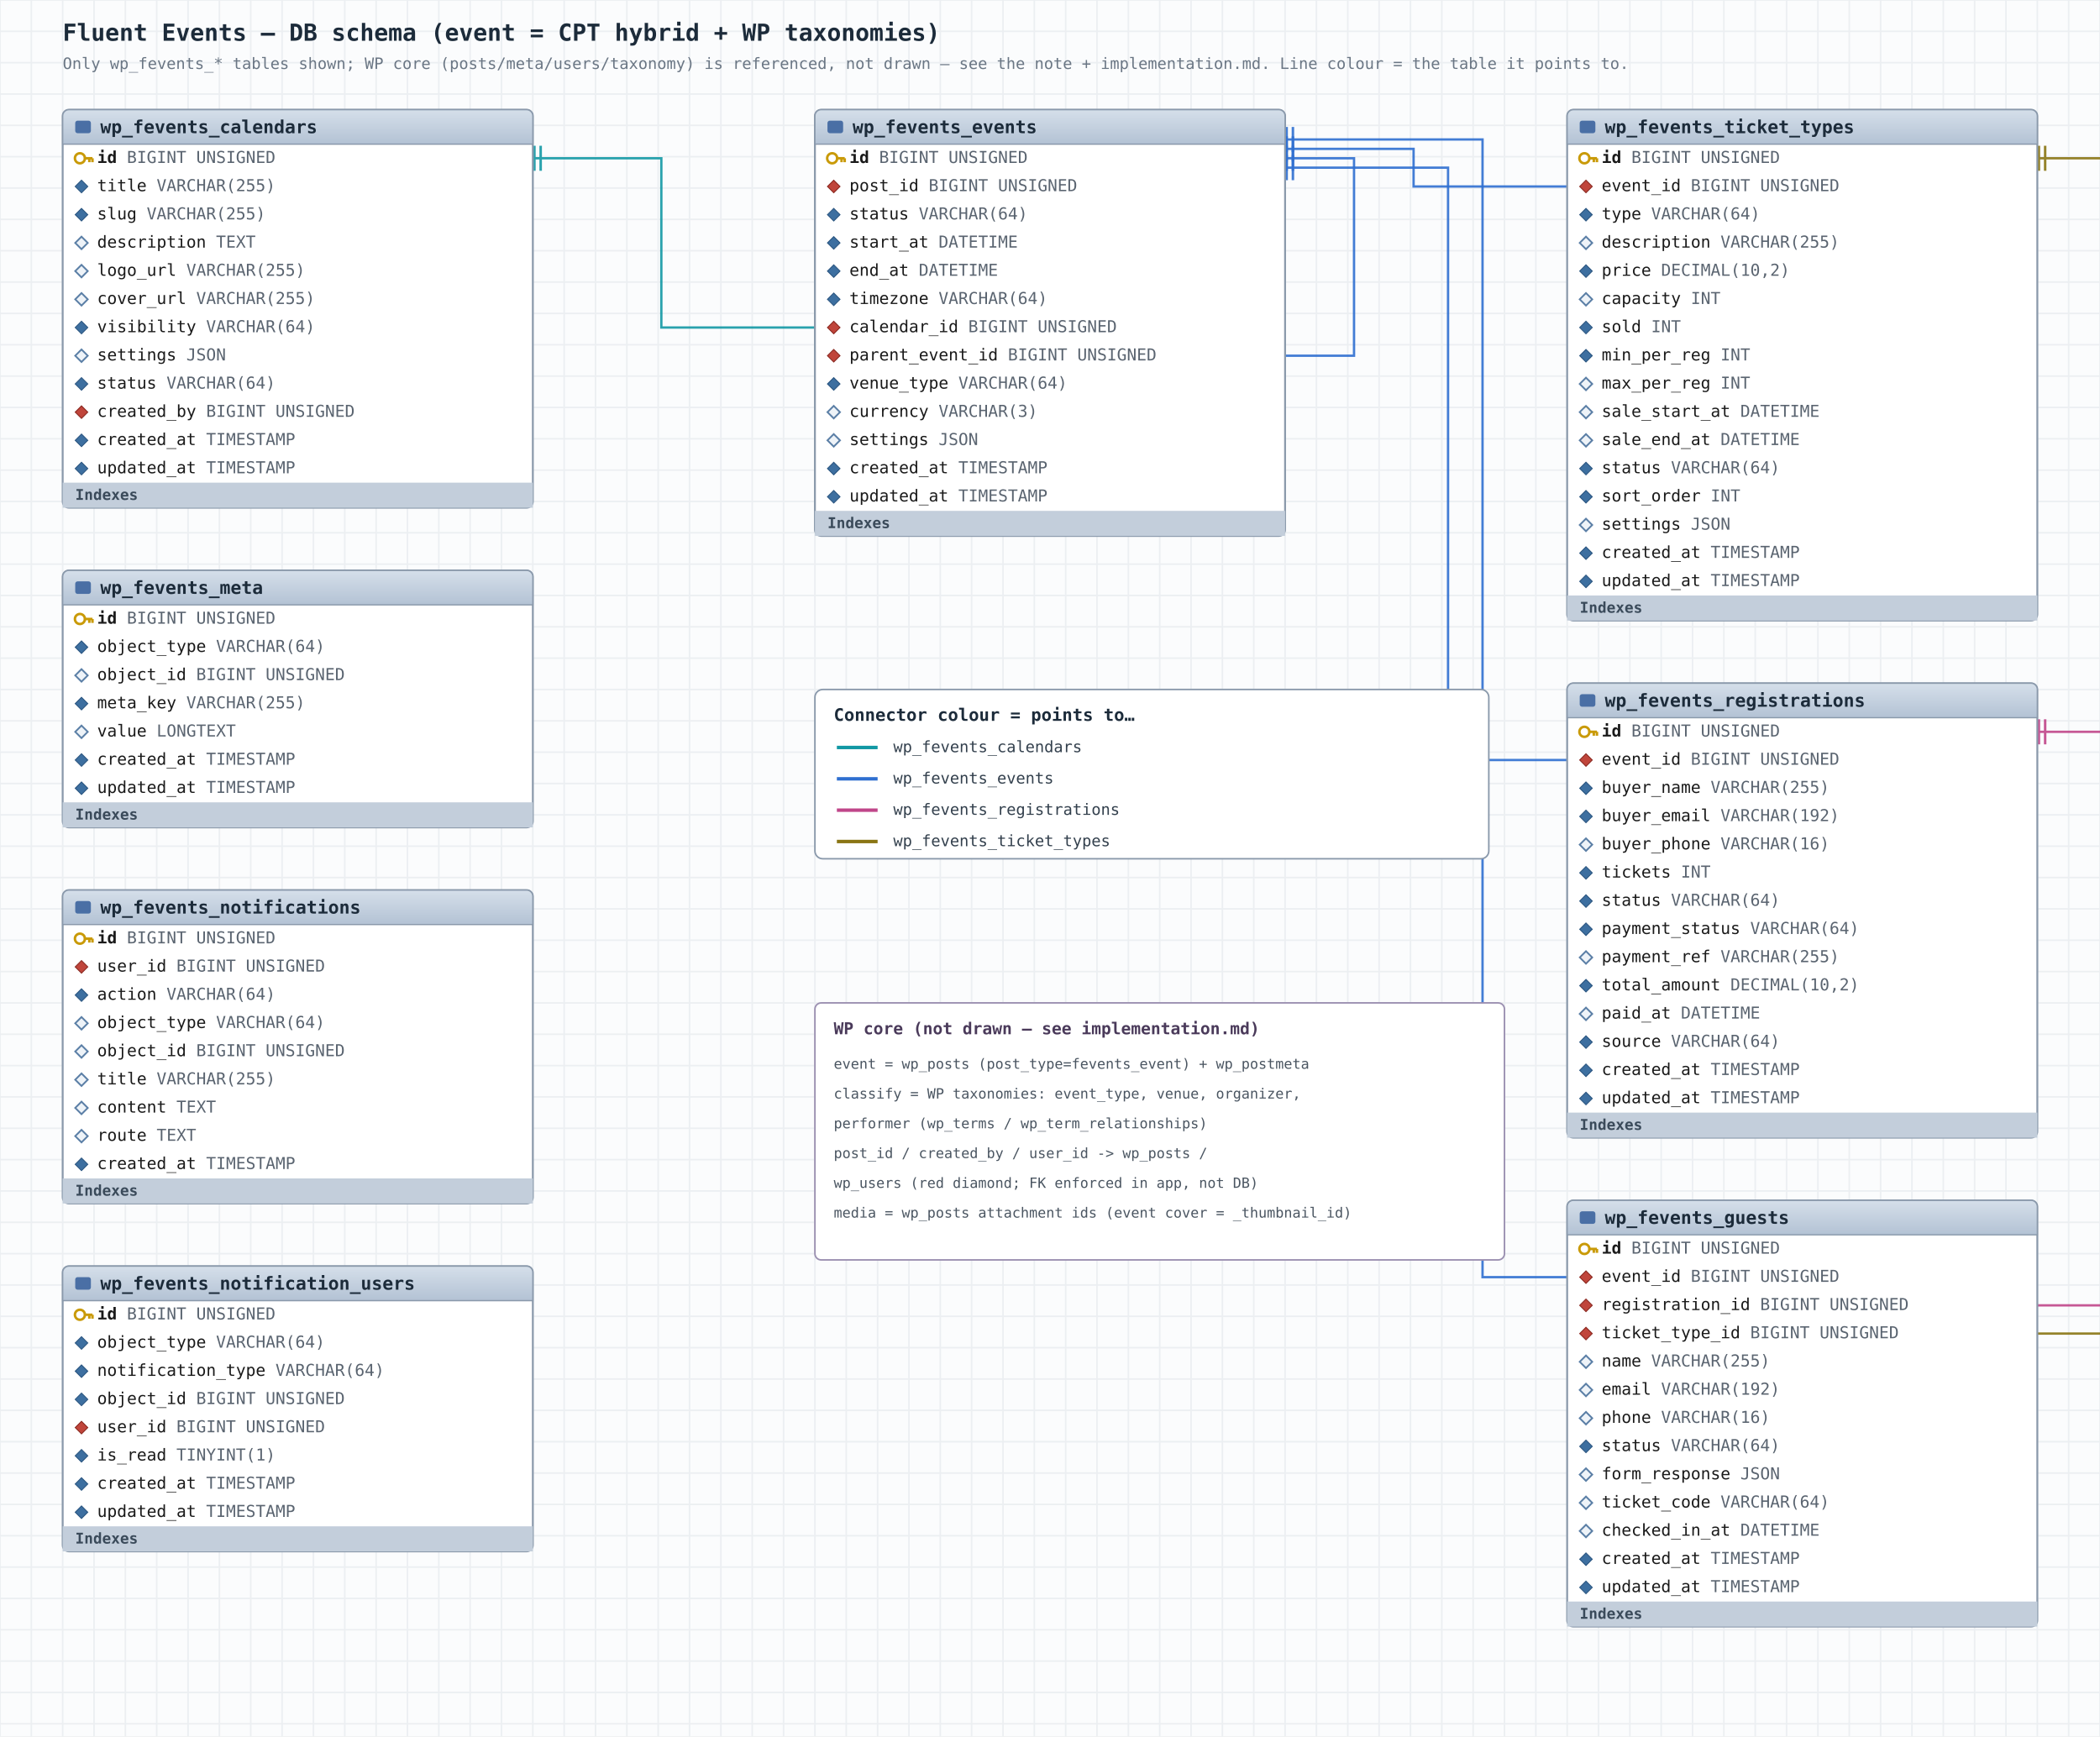
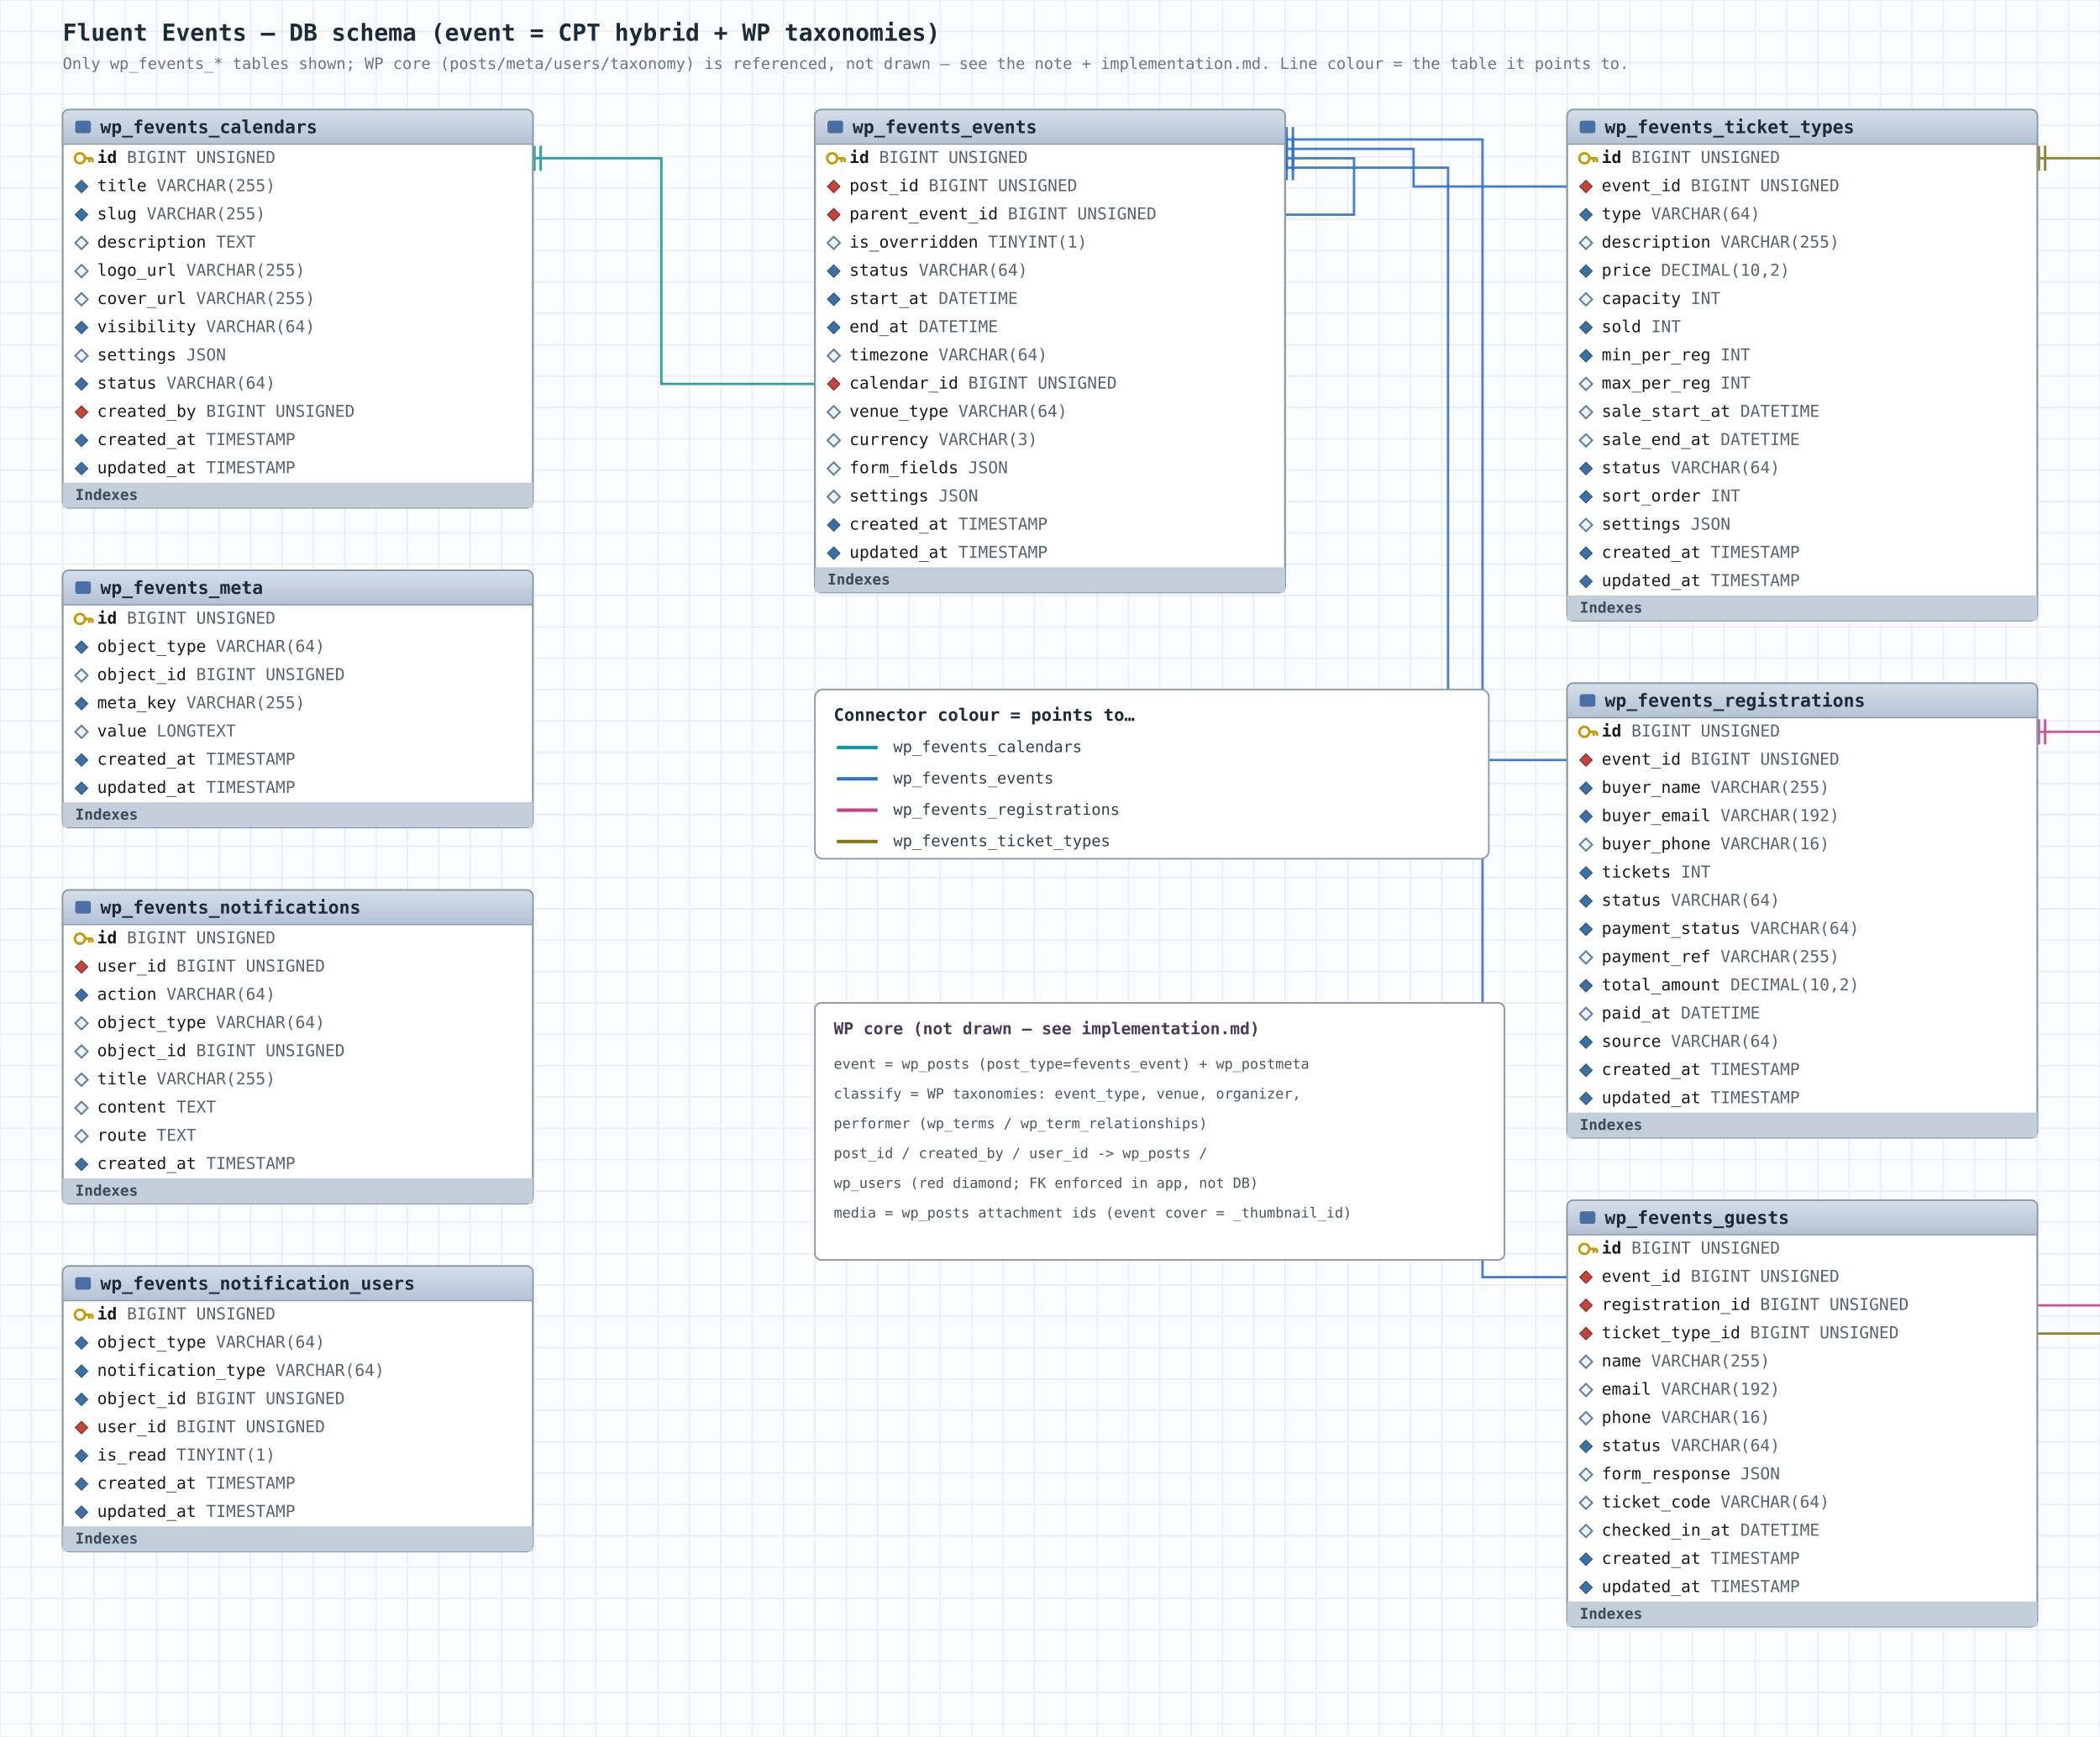
<svg xmlns="http://www.w3.org/2000/svg" width="1340" height="1108" viewBox="0 0 1340 1108" font-family="Menlo,Consolas,monospace">
  <defs>
    <linearGradient id="tb" x1="0" y1="0" x2="0" y2="1">
      <stop offset="0" stop-color="#d5dfea" />
      <stop offset="1" stop-color="#b3c2d4" />
    </linearGradient>
    <linearGradient id="tt" x1="0" y1="0" x2="0" y2="1">
      <stop offset="0" stop-color="#e2daf0" />
      <stop offset="1" stop-color="#cdc0e6" />
    </linearGradient>
    <marker id="cf_c1298a4" markerWidth="22" markerHeight="22" refX="17" refY="11" orient="auto" markerUnits="userSpaceOnUse">
      <path d="M17,11 L3,3 M17,11 L3,11 M17,11 L3,19" fill="none" stroke="#1298a4" stroke-width="1.6" />
    </marker>
    <marker id="one_c1298a4" markerWidth="16" markerHeight="22" refX="12" refY="11" orient="auto" markerUnits="userSpaceOnUse">
      <path d="M7,3 L7,19 M11,3 L11,19" fill="none" stroke="#1298a4" stroke-width="1.6" />
    </marker>
    <marker id="cf_c2f6fd0" markerWidth="22" markerHeight="22" refX="17" refY="11" orient="auto" markerUnits="userSpaceOnUse">
      <path d="M17,11 L3,3 M17,11 L3,11 M17,11 L3,19" fill="none" stroke="#2f6fd0" stroke-width="1.6" />
    </marker>
    <marker id="one_c2f6fd0" markerWidth="16" markerHeight="22" refX="12" refY="11" orient="auto" markerUnits="userSpaceOnUse">
      <path d="M7,3 L7,19 M11,3 L11,19" fill="none" stroke="#2f6fd0" stroke-width="1.6" />
    </marker>
    <marker id="cf_cc0468a" markerWidth="22" markerHeight="22" refX="17" refY="11" orient="auto" markerUnits="userSpaceOnUse">
      <path d="M17,11 L3,3 M17,11 L3,11 M17,11 L3,19" fill="none" stroke="#c0468a" stroke-width="1.6" />
    </marker>
    <marker id="one_cc0468a" markerWidth="16" markerHeight="22" refX="12" refY="11" orient="auto" markerUnits="userSpaceOnUse">
      <path d="M7,3 L7,19 M11,3 L11,19" fill="none" stroke="#c0468a" stroke-width="1.6" />
    </marker>
    <marker id="cf_c8a7514" markerWidth="22" markerHeight="22" refX="17" refY="11" orient="auto" markerUnits="userSpaceOnUse">
      <path d="M17,11 L3,3 M17,11 L3,11 M17,11 L3,19" fill="none" stroke="#8a7514" stroke-width="1.6" />
    </marker>
    <marker id="one_c8a7514" markerWidth="16" markerHeight="22" refX="12" refY="11" orient="auto" markerUnits="userSpaceOnUse">
      <path d="M7,3 L7,19 M11,3 L11,19" fill="none" stroke="#8a7514" stroke-width="1.6" />
    </marker>
  </defs>
  <rect x="0" y="0" width="1340" height="1108" fill="#fbfcfd" />
  <path d="M0,0 V1108 M20,0 V1108 M40,0 V1108 M60,0 V1108 M80,0 V1108 M100,0 V1108 M120,0 V1108 M140,0 V1108 M160,0 V1108 M180,0 V1108 M200,0 V1108 M220,0 V1108 M240,0 V1108 M260,0 V1108 M280,0 V1108 M300,0 V1108 M320,0 V1108 M340,0 V1108 M360,0 V1108 M380,0 V1108 M400,0 V1108 M420,0 V1108 M440,0 V1108 M460,0 V1108 M480,0 V1108 M500,0 V1108 M520,0 V1108 M540,0 V1108 M560,0 V1108 M580,0 V1108 M600,0 V1108 M620,0 V1108 M640,0 V1108 M660,0 V1108 M680,0 V1108 M700,0 V1108 M720,0 V1108 M740,0 V1108 M760,0 V1108 M780,0 V1108 M800,0 V1108 M820,0 V1108 M840,0 V1108 M860,0 V1108 M880,0 V1108 M900,0 V1108 M920,0 V1108 M940,0 V1108 M960,0 V1108 M980,0 V1108 M1000,0 V1108 M1020,0 V1108 M1040,0 V1108 M1060,0 V1108 M1080,0 V1108 M1100,0 V1108 M1120,0 V1108 M1140,0 V1108 M1160,0 V1108 M1180,0 V1108 M1200,0 V1108 M1220,0 V1108 M1240,0 V1108 M1260,0 V1108 M1280,0 V1108 M1300,0 V1108 M1320,0 V1108 M1340,0 V1108 M0,0 H1340 M0,20 H1340 M0,40 H1340 M0,60 H1340 M0,80 H1340 M0,100 H1340 M0,120 H1340 M0,140 H1340 M0,160 H1340 M0,180 H1340 M0,200 H1340 M0,220 H1340 M0,240 H1340 M0,260 H1340 M0,280 H1340 M0,300 H1340 M0,320 H1340 M0,340 H1340 M0,360 H1340 M0,380 H1340 M0,400 H1340 M0,420 H1340 M0,440 H1340 M0,460 H1340 M0,480 H1340 M0,500 H1340 M0,520 H1340 M0,540 H1340 M0,560 H1340 M0,580 H1340 M0,600 H1340 M0,620 H1340 M0,640 H1340 M0,660 H1340 M0,680 H1340 M0,700 H1340 M0,720 H1340 M0,740 H1340 M0,760 H1340 M0,780 H1340 M0,800 H1340 M0,820 H1340 M0,840 H1340 M0,860 H1340 M0,880 H1340 M0,900 H1340 M0,920 H1340 M0,940 H1340 M0,960 H1340 M0,980 H1340 M0,1000 H1340 M0,1020 H1340 M0,1040 H1340 M0,1060 H1340 M0,1080 H1340 M0,1100 H1340" stroke="#eceff2" stroke-width="1" />
  <text x="40" y="26" font-size="15" font-weight="700" fill="#1c2b3a">Fluent Events — DB schema (event = CPT hybrid + WP taxonomies)</text>
  <text x="40" y="44" font-size="10" fill="#6a7684">Only wp_fevents_* tables shown; WP core (posts/meta/users/taxonomy) is referenced, not drawn — see the note + implementation.md. Line colour = the table it points to.</text>
-   <path d="M520,209 H422.0 V101 H340" fill="none" stroke="#1298a4" stroke-width="1.5" opacity="0.9" marker-start="url(#cf_c1298a4)" marker-end="url(#one_c1298a4)" />
-   <path d="M820,227 H864 V101 H820" fill="none" stroke="#2f6fd0" stroke-width="1.5" opacity="0.9" marker-start="url(#cf_c2f6fd0)" marker-end="url(#one_c2f6fd0)" />
+   <path d="M520,245 H422.0 V101 H340" fill="none" stroke="#1298a4" stroke-width="1.5" opacity="0.9" marker-start="url(#cf_c1298a4)" marker-end="url(#one_c1298a4)" />
+   <path d="M820,137 H864 V101 H820" fill="none" stroke="#2f6fd0" stroke-width="1.5" opacity="0.9" marker-start="url(#cf_c2f6fd0)" marker-end="url(#one_c2f6fd0)" />
  <path d="M1000,119 H902.0 V95 H820" fill="none" stroke="#2f6fd0" stroke-width="1.5" opacity="0.9" marker-start="url(#cf_c2f6fd0)" marker-end="url(#one_c2f6fd0)" />
  <path d="M1000,485 H924.0 V107 H820" fill="none" stroke="#2f6fd0" stroke-width="1.5" opacity="0.9" marker-start="url(#cf_c2f6fd0)" marker-end="url(#one_c2f6fd0)" />
  <path d="M1000,815 H946.0 V89 H820" fill="none" stroke="#2f6fd0" stroke-width="1.5" opacity="0.9" marker-start="url(#cf_c2f6fd0)" marker-end="url(#one_c2f6fd0)" />
  <path d="M1300,833 H1344 V467 H1300" fill="none" stroke="#c0468a" stroke-width="1.5" opacity="0.9" marker-start="url(#cf_cc0468a)" marker-end="url(#one_cc0468a)" />
  <path d="M1300,851 H1366 V101 H1300" fill="none" stroke="#8a7514" stroke-width="1.5" opacity="0.9" marker-start="url(#cf_c8a7514)" marker-end="url(#one_c8a7514)" />
  <g>
    <rect x="40" y="70" width="300" height="254" rx="4" fill="#fff" stroke="#8a99ab" stroke-width="1.2" />
    <path d="M40,74 a4,4 0 0 1 4,-4 h292 a4,4 0 0 1 4,4 v18 h-300 z" fill="url(#tb)" stroke="#8a99ab" stroke-width="0.8" />
    <rect x="48" y="77" width="10" height="8" rx="1.5" fill="#4a6fa5" />
    <text x="64" y="85" font-size="11.5" font-weight="700" fill="#1c2b3a">wp_fevents_calendars</text>
    <circle cx="51" cy="101" r="3.2" fill="none" stroke="#c99a08" stroke-width="1.6" />
    <path d="M53.5,101 L59,101 M57,101 L57,103.5 M59,101 L59,103.5" stroke="#c99a08" stroke-width="1.6" fill="none" />
    <text x="62" y="104" font-size="10.5" fill="#1a1a1a">
      <tspan font-weight="700">id</tspan>
      <tspan fill="#5a6470">BIGINT UNSIGNED</tspan>
    </text>
    <path d="M52,115 L56,119 L52,123 L48,119 Z" fill="#3d6fa0" stroke="#2a5580" stroke-width="0.6" />
    <text x="62" y="122" font-size="10.5" fill="#1a1a1a">
      <tspan font-weight="400">title</tspan>
      <tspan fill="#5a6470">VARCHAR(255)</tspan>
    </text>
    <path d="M52,133 L56,137 L52,141 L48,137 Z" fill="#3d6fa0" stroke="#2a5580" stroke-width="0.6" />
    <text x="62" y="140" font-size="10.5" fill="#1a1a1a">
      <tspan font-weight="400">slug</tspan>
      <tspan fill="#5a6470">VARCHAR(255)</tspan>
    </text>
    <path d="M52,151 L56,155 L52,159 L48,155 Z" fill="#eef3f8" stroke="#5b7fa6" stroke-width="1.1" />
    <text x="62" y="158" font-size="10.5" fill="#1a1a1a">
      <tspan font-weight="400">description</tspan>
      <tspan fill="#5a6470">TEXT</tspan>
    </text>
    <path d="M52,169 L56,173 L52,177 L48,173 Z" fill="#eef3f8" stroke="#5b7fa6" stroke-width="1.1" />
    <text x="62" y="176" font-size="10.5" fill="#1a1a1a">
      <tspan font-weight="400">logo_url</tspan>
      <tspan fill="#5a6470">VARCHAR(255)</tspan>
    </text>
    <path d="M52,187 L56,191 L52,195 L48,191 Z" fill="#eef3f8" stroke="#5b7fa6" stroke-width="1.1" />
    <text x="62" y="194" font-size="10.5" fill="#1a1a1a">
      <tspan font-weight="400">cover_url</tspan>
      <tspan fill="#5a6470">VARCHAR(255)</tspan>
    </text>
    <path d="M52,205 L56,209 L52,213 L48,209 Z" fill="#3d6fa0" stroke="#2a5580" stroke-width="0.6" />
    <text x="62" y="212" font-size="10.5" fill="#1a1a1a">
      <tspan font-weight="400">visibility</tspan>
      <tspan fill="#5a6470">VARCHAR(64)</tspan>
    </text>
    <path d="M52,223 L56,227 L52,231 L48,227 Z" fill="#eef3f8" stroke="#5b7fa6" stroke-width="1.1" />
    <text x="62" y="230" font-size="10.5" fill="#1a1a1a">
      <tspan font-weight="400">settings</tspan>
      <tspan fill="#5a6470">JSON</tspan>
    </text>
    <path d="M52,241 L56,245 L52,249 L48,245 Z" fill="#3d6fa0" stroke="#2a5580" stroke-width="0.6" />
    <text x="62" y="248" font-size="10.5" fill="#1a1a1a">
      <tspan font-weight="400">status</tspan>
      <tspan fill="#5a6470">VARCHAR(64)</tspan>
    </text>
    <path d="M52,259 L56,263 L52,267 L48,263 Z" fill="#c0453b" stroke="#8a2820" stroke-width="0.6" />
    <text x="62" y="266" font-size="10.5" fill="#1a1a1a">
      <tspan font-weight="400">created_by</tspan>
      <tspan fill="#5a6470">BIGINT UNSIGNED</tspan>
    </text>
    <path d="M52,277 L56,281 L52,285 L48,281 Z" fill="#3d6fa0" stroke="#2a5580" stroke-width="0.6" />
    <text x="62" y="284" font-size="10.5" fill="#1a1a1a">
      <tspan font-weight="400">created_at</tspan>
      <tspan fill="#5a6470">TIMESTAMP</tspan>
    </text>
    <path d="M52,295 L56,299 L52,303 L48,299 Z" fill="#3d6fa0" stroke="#2a5580" stroke-width="0.6" />
    <text x="62" y="302" font-size="10.5" fill="#1a1a1a">
      <tspan font-weight="400">updated_at</tspan>
      <tspan fill="#5a6470">TIMESTAMP</tspan>
    </text>
    <rect x="40" y="308" width="300" height="16" fill="#c3cedb" />
    <text x="48" y="319" font-size="9.5" font-weight="700" fill="#3a4a5a">Indexes</text>
  </g>
  <g>
    <rect x="40" y="364" width="300" height="164" rx="4" fill="#fff" stroke="#8a99ab" stroke-width="1.2" />
    <path d="M40,368 a4,4 0 0 1 4,-4 h292 a4,4 0 0 1 4,4 v18 h-300 z" fill="url(#tb)" stroke="#8a99ab" stroke-width="0.8" />
    <rect x="48" y="371" width="10" height="8" rx="1.5" fill="#4a6fa5" />
    <text x="64" y="379" font-size="11.5" font-weight="700" fill="#1c2b3a">wp_fevents_meta</text>
    <circle cx="51" cy="395" r="3.2" fill="none" stroke="#c99a08" stroke-width="1.6" />
    <path d="M53.5,395 L59,395 M57,395 L57,397.5 M59,395 L59,397.5" stroke="#c99a08" stroke-width="1.6" fill="none" />
    <text x="62" y="398" font-size="10.5" fill="#1a1a1a">
      <tspan font-weight="700">id</tspan>
      <tspan fill="#5a6470">BIGINT UNSIGNED</tspan>
    </text>
    <path d="M52,409 L56,413 L52,417 L48,413 Z" fill="#3d6fa0" stroke="#2a5580" stroke-width="0.6" />
    <text x="62" y="416" font-size="10.5" fill="#1a1a1a">
      <tspan font-weight="400">object_type</tspan>
      <tspan fill="#5a6470">VARCHAR(64)</tspan>
    </text>
    <path d="M52,427 L56,431 L52,435 L48,431 Z" fill="#eef3f8" stroke="#5b7fa6" stroke-width="1.1" />
    <text x="62" y="434" font-size="10.5" fill="#1a1a1a">
      <tspan font-weight="400">object_id</tspan>
      <tspan fill="#5a6470">BIGINT UNSIGNED</tspan>
    </text>
    <path d="M52,445 L56,449 L52,453 L48,449 Z" fill="#3d6fa0" stroke="#2a5580" stroke-width="0.6" />
    <text x="62" y="452" font-size="10.5" fill="#1a1a1a">
      <tspan font-weight="400">meta_key</tspan>
      <tspan fill="#5a6470">VARCHAR(255)</tspan>
    </text>
    <path d="M52,463 L56,467 L52,471 L48,467 Z" fill="#eef3f8" stroke="#5b7fa6" stroke-width="1.1" />
    <text x="62" y="470" font-size="10.5" fill="#1a1a1a">
      <tspan font-weight="400">value</tspan>
      <tspan fill="#5a6470">LONGTEXT</tspan>
    </text>
    <path d="M52,481 L56,485 L52,489 L48,485 Z" fill="#3d6fa0" stroke="#2a5580" stroke-width="0.6" />
    <text x="62" y="488" font-size="10.5" fill="#1a1a1a">
      <tspan font-weight="400">created_at</tspan>
      <tspan fill="#5a6470">TIMESTAMP</tspan>
    </text>
    <path d="M52,499 L56,503 L52,507 L48,503 Z" fill="#3d6fa0" stroke="#2a5580" stroke-width="0.6" />
    <text x="62" y="506" font-size="10.5" fill="#1a1a1a">
      <tspan font-weight="400">updated_at</tspan>
      <tspan fill="#5a6470">TIMESTAMP</tspan>
    </text>
    <rect x="40" y="512" width="300" height="16" fill="#c3cedb" />
    <text x="48" y="523" font-size="9.5" font-weight="700" fill="#3a4a5a">Indexes</text>
  </g>
  <g>
    <rect x="40" y="568" width="300" height="200" rx="4" fill="#fff" stroke="#8a99ab" stroke-width="1.2" />
    <path d="M40,572 a4,4 0 0 1 4,-4 h292 a4,4 0 0 1 4,4 v18 h-300 z" fill="url(#tb)" stroke="#8a99ab" stroke-width="0.8" />
    <rect x="48" y="575" width="10" height="8" rx="1.5" fill="#4a6fa5" />
    <text x="64" y="583" font-size="11.5" font-weight="700" fill="#1c2b3a">wp_fevents_notifications</text>
    <circle cx="51" cy="599" r="3.2" fill="none" stroke="#c99a08" stroke-width="1.6" />
    <path d="M53.5,599 L59,599 M57,599 L57,601.5 M59,599 L59,601.5" stroke="#c99a08" stroke-width="1.6" fill="none" />
    <text x="62" y="602" font-size="10.5" fill="#1a1a1a">
      <tspan font-weight="700">id</tspan>
      <tspan fill="#5a6470">BIGINT UNSIGNED</tspan>
    </text>
    <path d="M52,613 L56,617 L52,621 L48,617 Z" fill="#c0453b" stroke="#8a2820" stroke-width="0.6" />
    <text x="62" y="620" font-size="10.5" fill="#1a1a1a">
      <tspan font-weight="400">user_id</tspan>
      <tspan fill="#5a6470">BIGINT UNSIGNED</tspan>
    </text>
    <path d="M52,631 L56,635 L52,639 L48,635 Z" fill="#3d6fa0" stroke="#2a5580" stroke-width="0.6" />
    <text x="62" y="638" font-size="10.5" fill="#1a1a1a">
      <tspan font-weight="400">action</tspan>
      <tspan fill="#5a6470">VARCHAR(64)</tspan>
    </text>
    <path d="M52,649 L56,653 L52,657 L48,653 Z" fill="#eef3f8" stroke="#5b7fa6" stroke-width="1.1" />
    <text x="62" y="656" font-size="10.5" fill="#1a1a1a">
      <tspan font-weight="400">object_type</tspan>
      <tspan fill="#5a6470">VARCHAR(64)</tspan>
    </text>
    <path d="M52,667 L56,671 L52,675 L48,671 Z" fill="#eef3f8" stroke="#5b7fa6" stroke-width="1.1" />
    <text x="62" y="674" font-size="10.5" fill="#1a1a1a">
      <tspan font-weight="400">object_id</tspan>
      <tspan fill="#5a6470">BIGINT UNSIGNED</tspan>
    </text>
    <path d="M52,685 L56,689 L52,693 L48,689 Z" fill="#eef3f8" stroke="#5b7fa6" stroke-width="1.1" />
    <text x="62" y="692" font-size="10.5" fill="#1a1a1a">
      <tspan font-weight="400">title</tspan>
      <tspan fill="#5a6470">VARCHAR(255)</tspan>
    </text>
    <path d="M52,703 L56,707 L52,711 L48,707 Z" fill="#eef3f8" stroke="#5b7fa6" stroke-width="1.1" />
    <text x="62" y="710" font-size="10.5" fill="#1a1a1a">
      <tspan font-weight="400">content</tspan>
      <tspan fill="#5a6470">TEXT</tspan>
    </text>
    <path d="M52,721 L56,725 L52,729 L48,725 Z" fill="#eef3f8" stroke="#5b7fa6" stroke-width="1.1" />
    <text x="62" y="728" font-size="10.5" fill="#1a1a1a">
      <tspan font-weight="400">route</tspan>
      <tspan fill="#5a6470">TEXT</tspan>
    </text>
    <path d="M52,739 L56,743 L52,747 L48,743 Z" fill="#3d6fa0" stroke="#2a5580" stroke-width="0.6" />
    <text x="62" y="746" font-size="10.5" fill="#1a1a1a">
      <tspan font-weight="400">created_at</tspan>
      <tspan fill="#5a6470">TIMESTAMP</tspan>
    </text>
    <rect x="40" y="752" width="300" height="16" fill="#c3cedb" />
    <text x="48" y="763" font-size="9.5" font-weight="700" fill="#3a4a5a">Indexes</text>
  </g>
  <g>
    <rect x="40" y="808" width="300" height="182" rx="4" fill="#fff" stroke="#8a99ab" stroke-width="1.2" />
    <path d="M40,812 a4,4 0 0 1 4,-4 h292 a4,4 0 0 1 4,4 v18 h-300 z" fill="url(#tb)" stroke="#8a99ab" stroke-width="0.8" />
    <rect x="48" y="815" width="10" height="8" rx="1.5" fill="#4a6fa5" />
    <text x="64" y="823" font-size="11.5" font-weight="700" fill="#1c2b3a">wp_fevents_notification_users</text>
    <circle cx="51" cy="839" r="3.2" fill="none" stroke="#c99a08" stroke-width="1.6" />
    <path d="M53.5,839 L59,839 M57,839 L57,841.5 M59,839 L59,841.5" stroke="#c99a08" stroke-width="1.6" fill="none" />
    <text x="62" y="842" font-size="10.5" fill="#1a1a1a">
      <tspan font-weight="700">id</tspan>
      <tspan fill="#5a6470">BIGINT UNSIGNED</tspan>
    </text>
    <path d="M52,853 L56,857 L52,861 L48,857 Z" fill="#3d6fa0" stroke="#2a5580" stroke-width="0.6" />
    <text x="62" y="860" font-size="10.5" fill="#1a1a1a">
      <tspan font-weight="400">object_type</tspan>
      <tspan fill="#5a6470">VARCHAR(64)</tspan>
    </text>
    <path d="M52,871 L56,875 L52,879 L48,875 Z" fill="#3d6fa0" stroke="#2a5580" stroke-width="0.6" />
    <text x="62" y="878" font-size="10.5" fill="#1a1a1a">
      <tspan font-weight="400">notification_type</tspan>
      <tspan fill="#5a6470">VARCHAR(64)</tspan>
    </text>
    <path d="M52,889 L56,893 L52,897 L48,893 Z" fill="#3d6fa0" stroke="#2a5580" stroke-width="0.6" />
    <text x="62" y="896" font-size="10.5" fill="#1a1a1a">
      <tspan font-weight="400">object_id</tspan>
      <tspan fill="#5a6470">BIGINT UNSIGNED</tspan>
    </text>
    <path d="M52,907 L56,911 L52,915 L48,911 Z" fill="#c0453b" stroke="#8a2820" stroke-width="0.6" />
    <text x="62" y="914" font-size="10.5" fill="#1a1a1a">
      <tspan font-weight="400">user_id</tspan>
      <tspan fill="#5a6470">BIGINT UNSIGNED</tspan>
    </text>
    <path d="M52,925 L56,929 L52,933 L48,929 Z" fill="#3d6fa0" stroke="#2a5580" stroke-width="0.6" />
    <text x="62" y="932" font-size="10.5" fill="#1a1a1a">
      <tspan font-weight="400">is_read</tspan>
      <tspan fill="#5a6470">TINYINT(1)</tspan>
    </text>
    <path d="M52,943 L56,947 L52,951 L48,947 Z" fill="#3d6fa0" stroke="#2a5580" stroke-width="0.6" />
    <text x="62" y="950" font-size="10.5" fill="#1a1a1a">
      <tspan font-weight="400">created_at</tspan>
      <tspan fill="#5a6470">TIMESTAMP</tspan>
    </text>
    <path d="M52,961 L56,965 L52,969 L48,965 Z" fill="#3d6fa0" stroke="#2a5580" stroke-width="0.6" />
    <text x="62" y="968" font-size="10.5" fill="#1a1a1a">
      <tspan font-weight="400">updated_at</tspan>
      <tspan fill="#5a6470">TIMESTAMP</tspan>
    </text>
    <rect x="40" y="974" width="300" height="16" fill="#c3cedb" />
    <text x="48" y="985" font-size="9.5" font-weight="700" fill="#3a4a5a">Indexes</text>
  </g>
  <g>
-     <rect x="520" y="70" width="300" height="272" rx="4" fill="#fff" stroke="#8a99ab" stroke-width="1.2" />
+     <rect x="520" y="70" width="300" height="308" rx="4" fill="#fff" stroke="#8a99ab" stroke-width="1.2" />
    <path d="M520,74 a4,4 0 0 1 4,-4 h292 a4,4 0 0 1 4,4 v18 h-300 z" fill="url(#tb)" stroke="#8a99ab" stroke-width="0.8" />
    <rect x="528" y="77" width="10" height="8" rx="1.5" fill="#4a6fa5" />
    <text x="544" y="85" font-size="11.5" font-weight="700" fill="#1c2b3a">wp_fevents_events</text>
    <circle cx="531" cy="101" r="3.2" fill="none" stroke="#c99a08" stroke-width="1.6" />
    <path d="M533.5,101 L539,101 M537,101 L537,103.5 M539,101 L539,103.5" stroke="#c99a08" stroke-width="1.6" fill="none" />
    <text x="542" y="104" font-size="10.5" fill="#1a1a1a">
      <tspan font-weight="700">id</tspan>
      <tspan fill="#5a6470">BIGINT UNSIGNED</tspan>
    </text>
    <path d="M532,115 L536,119 L532,123 L528,119 Z" fill="#c0453b" stroke="#8a2820" stroke-width="0.6" />
    <text x="542" y="122" font-size="10.5" fill="#1a1a1a">
      <tspan font-weight="400">post_id</tspan>
      <tspan fill="#5a6470">BIGINT UNSIGNED</tspan>
    </text>
-     <path d="M532,133 L536,137 L532,141 L528,137 Z" fill="#3d6fa0" stroke="#2a5580" stroke-width="0.6" />
+     <path d="M532,133 L536,137 L532,141 L528,137 Z" fill="#c0453b" stroke="#8a2820" stroke-width="0.6" />
    <text x="542" y="140" font-size="10.5" fill="#1a1a1a">
+       <tspan font-weight="400">parent_event_id</tspan>
+       <tspan fill="#5a6470">BIGINT UNSIGNED</tspan>
+     </text>
+     <path d="M532,151 L536,155 L532,159 L528,155 Z" fill="#eef3f8" stroke="#5b7fa6" stroke-width="1.1" />
+     <text x="542" y="158" font-size="10.5" fill="#1a1a1a">
+       <tspan font-weight="400">is_overridden</tspan>
+       <tspan fill="#5a6470">TINYINT(1)</tspan>
+     </text>
+     <path d="M532,169 L536,173 L532,177 L528,173 Z" fill="#3d6fa0" stroke="#2a5580" stroke-width="0.6" />
+     <text x="542" y="176" font-size="10.5" fill="#1a1a1a">
      <tspan font-weight="400">status</tspan>
      <tspan fill="#5a6470">VARCHAR(64)</tspan>
    </text>
-     <path d="M532,151 L536,155 L532,159 L528,155 Z" fill="#3d6fa0" stroke="#2a5580" stroke-width="0.6" />
-     <text x="542" y="158" font-size="10.5" fill="#1a1a1a">
+     <path d="M532,187 L536,191 L532,195 L528,191 Z" fill="#3d6fa0" stroke="#2a5580" stroke-width="0.6" />
+     <text x="542" y="194" font-size="10.5" fill="#1a1a1a">
      <tspan font-weight="400">start_at</tspan>
      <tspan fill="#5a6470">DATETIME</tspan>
    </text>
-     <path d="M532,169 L536,173 L532,177 L528,173 Z" fill="#3d6fa0" stroke="#2a5580" stroke-width="0.6" />
-     <text x="542" y="176" font-size="10.5" fill="#1a1a1a">
+     <path d="M532,205 L536,209 L532,213 L528,209 Z" fill="#3d6fa0" stroke="#2a5580" stroke-width="0.6" />
+     <text x="542" y="212" font-size="10.5" fill="#1a1a1a">
      <tspan font-weight="400">end_at</tspan>
      <tspan fill="#5a6470">DATETIME</tspan>
    </text>
-     <path d="M532,187 L536,191 L532,195 L528,191 Z" fill="#3d6fa0" stroke="#2a5580" stroke-width="0.6" />
-     <text x="542" y="194" font-size="10.5" fill="#1a1a1a">
+     <path d="M532,223 L536,227 L532,231 L528,227 Z" fill="#eef3f8" stroke="#5b7fa6" stroke-width="1.1" />
+     <text x="542" y="230" font-size="10.5" fill="#1a1a1a">
      <tspan font-weight="400">timezone</tspan>
      <tspan fill="#5a6470">VARCHAR(64)</tspan>
    </text>
-     <path d="M532,205 L536,209 L532,213 L528,209 Z" fill="#c0453b" stroke="#8a2820" stroke-width="0.6" />
-     <text x="542" y="212" font-size="10.5" fill="#1a1a1a">
+     <path d="M532,241 L536,245 L532,249 L528,245 Z" fill="#c0453b" stroke="#8a2820" stroke-width="0.6" />
+     <text x="542" y="248" font-size="10.5" fill="#1a1a1a">
      <tspan font-weight="400">calendar_id</tspan>
      <tspan fill="#5a6470">BIGINT UNSIGNED</tspan>
-     </text>
-     <path d="M532,223 L536,227 L532,231 L528,227 Z" fill="#c0453b" stroke="#8a2820" stroke-width="0.6" />
-     <text x="542" y="230" font-size="10.5" fill="#1a1a1a">
-       <tspan font-weight="400">parent_event_id</tspan>
-       <tspan fill="#5a6470">BIGINT UNSIGNED</tspan>
-     </text>
-     <path d="M532,241 L536,245 L532,249 L528,245 Z" fill="#3d6fa0" stroke="#2a5580" stroke-width="0.6" />
-     <text x="542" y="248" font-size="10.5" fill="#1a1a1a">
-       <tspan font-weight="400">venue_type</tspan>
-       <tspan fill="#5a6470">VARCHAR(64)</tspan>
    </text>
    <path d="M532,259 L536,263 L532,267 L528,263 Z" fill="#eef3f8" stroke="#5b7fa6" stroke-width="1.1" />
    <text x="542" y="266" font-size="10.5" fill="#1a1a1a">
+       <tspan font-weight="400">venue_type</tspan>
+       <tspan fill="#5a6470">VARCHAR(64)</tspan>
+     </text>
+     <path d="M532,277 L536,281 L532,285 L528,281 Z" fill="#eef3f8" stroke="#5b7fa6" stroke-width="1.1" />
+     <text x="542" y="284" font-size="10.5" fill="#1a1a1a">
      <tspan font-weight="400">currency</tspan>
      <tspan fill="#5a6470">VARCHAR(3)</tspan>
    </text>
-     <path d="M532,277 L536,281 L532,285 L528,281 Z" fill="#eef3f8" stroke="#5b7fa6" stroke-width="1.1" />
-     <text x="542" y="284" font-size="10.5" fill="#1a1a1a">
+     <path d="M532,295 L536,299 L532,303 L528,299 Z" fill="#eef3f8" stroke="#5b7fa6" stroke-width="1.1" />
+     <text x="542" y="302" font-size="10.5" fill="#1a1a1a">
+       <tspan font-weight="400">form_fields</tspan>
+       <tspan fill="#5a6470">JSON</tspan>
+     </text>
+     <path d="M532,313 L536,317 L532,321 L528,317 Z" fill="#eef3f8" stroke="#5b7fa6" stroke-width="1.1" />
+     <text x="542" y="320" font-size="10.5" fill="#1a1a1a">
      <tspan font-weight="400">settings</tspan>
      <tspan fill="#5a6470">JSON</tspan>
    </text>
-     <path d="M532,295 L536,299 L532,303 L528,299 Z" fill="#3d6fa0" stroke="#2a5580" stroke-width="0.6" />
-     <text x="542" y="302" font-size="10.5" fill="#1a1a1a">
-       <tspan font-weight="400">created_at</tspan>
-       <tspan fill="#5a6470">TIMESTAMP</tspan>
-     </text>
-     <path d="M532,313 L536,317 L532,321 L528,317 Z" fill="#3d6fa0" stroke="#2a5580" stroke-width="0.6" />
-     <text x="542" y="320" font-size="10.5" fill="#1a1a1a">
+     <path d="M532,331 L536,335 L532,339 L528,335 Z" fill="#3d6fa0" stroke="#2a5580" stroke-width="0.6" />
+     <text x="542" y="338" font-size="10.5" fill="#1a1a1a">
+       <tspan font-weight="400">created_at</tspan>
+       <tspan fill="#5a6470">TIMESTAMP</tspan>
+     </text>
+     <path d="M532,349 L536,353 L532,357 L528,353 Z" fill="#3d6fa0" stroke="#2a5580" stroke-width="0.6" />
+     <text x="542" y="356" font-size="10.5" fill="#1a1a1a">
      <tspan font-weight="400">updated_at</tspan>
      <tspan fill="#5a6470">TIMESTAMP</tspan>
    </text>
-     <rect x="520" y="326" width="300" height="16" fill="#c3cedb" />
-     <text x="528" y="337" font-size="9.5" font-weight="700" fill="#3a4a5a">Indexes</text>
+     <rect x="520" y="362" width="300" height="16" fill="#c3cedb" />
+     <text x="528" y="373" font-size="9.5" font-weight="700" fill="#3a4a5a">Indexes</text>
  </g>
  <g>
    <rect x="1000" y="70" width="300" height="326" rx="4" fill="#fff" stroke="#8a99ab" stroke-width="1.2" />
    <path d="M1000,74 a4,4 0 0 1 4,-4 h292 a4,4 0 0 1 4,4 v18 h-300 z" fill="url(#tb)" stroke="#8a99ab" stroke-width="0.8" />
    <rect x="1008" y="77" width="10" height="8" rx="1.5" fill="#4a6fa5" />
    <text x="1024" y="85" font-size="11.5" font-weight="700" fill="#1c2b3a">wp_fevents_ticket_types</text>
    <circle cx="1011" cy="101" r="3.2" fill="none" stroke="#c99a08" stroke-width="1.6" />
    <path d="M1013.5,101 L1019,101 M1017,101 L1017,103.5 M1019,101 L1019,103.5" stroke="#c99a08" stroke-width="1.6" fill="none" />
    <text x="1022" y="104" font-size="10.5" fill="#1a1a1a">
      <tspan font-weight="700">id</tspan>
      <tspan fill="#5a6470">BIGINT UNSIGNED</tspan>
    </text>
    <path d="M1012,115 L1016,119 L1012,123 L1008,119 Z" fill="#c0453b" stroke="#8a2820" stroke-width="0.6" />
    <text x="1022" y="122" font-size="10.5" fill="#1a1a1a">
      <tspan font-weight="400">event_id</tspan>
      <tspan fill="#5a6470">BIGINT UNSIGNED</tspan>
    </text>
    <path d="M1012,133 L1016,137 L1012,141 L1008,137 Z" fill="#3d6fa0" stroke="#2a5580" stroke-width="0.6" />
    <text x="1022" y="140" font-size="10.5" fill="#1a1a1a">
      <tspan font-weight="400">type</tspan>
      <tspan fill="#5a6470">VARCHAR(64)</tspan>
    </text>
    <path d="M1012,151 L1016,155 L1012,159 L1008,155 Z" fill="#eef3f8" stroke="#5b7fa6" stroke-width="1.1" />
    <text x="1022" y="158" font-size="10.5" fill="#1a1a1a">
      <tspan font-weight="400">description</tspan>
      <tspan fill="#5a6470">VARCHAR(255)</tspan>
    </text>
    <path d="M1012,169 L1016,173 L1012,177 L1008,173 Z" fill="#3d6fa0" stroke="#2a5580" stroke-width="0.6" />
    <text x="1022" y="176" font-size="10.5" fill="#1a1a1a">
      <tspan font-weight="400">price</tspan>
      <tspan fill="#5a6470">DECIMAL(10,2)</tspan>
    </text>
    <path d="M1012,187 L1016,191 L1012,195 L1008,191 Z" fill="#eef3f8" stroke="#5b7fa6" stroke-width="1.1" />
    <text x="1022" y="194" font-size="10.5" fill="#1a1a1a">
      <tspan font-weight="400">capacity</tspan>
      <tspan fill="#5a6470">INT</tspan>
    </text>
    <path d="M1012,205 L1016,209 L1012,213 L1008,209 Z" fill="#3d6fa0" stroke="#2a5580" stroke-width="0.6" />
    <text x="1022" y="212" font-size="10.5" fill="#1a1a1a">
      <tspan font-weight="400">sold</tspan>
      <tspan fill="#5a6470">INT</tspan>
    </text>
    <path d="M1012,223 L1016,227 L1012,231 L1008,227 Z" fill="#3d6fa0" stroke="#2a5580" stroke-width="0.6" />
    <text x="1022" y="230" font-size="10.5" fill="#1a1a1a">
      <tspan font-weight="400">min_per_reg</tspan>
      <tspan fill="#5a6470">INT</tspan>
    </text>
    <path d="M1012,241 L1016,245 L1012,249 L1008,245 Z" fill="#eef3f8" stroke="#5b7fa6" stroke-width="1.1" />
    <text x="1022" y="248" font-size="10.5" fill="#1a1a1a">
      <tspan font-weight="400">max_per_reg</tspan>
      <tspan fill="#5a6470">INT</tspan>
    </text>
    <path d="M1012,259 L1016,263 L1012,267 L1008,263 Z" fill="#eef3f8" stroke="#5b7fa6" stroke-width="1.1" />
    <text x="1022" y="266" font-size="10.5" fill="#1a1a1a">
      <tspan font-weight="400">sale_start_at</tspan>
      <tspan fill="#5a6470">DATETIME</tspan>
    </text>
    <path d="M1012,277 L1016,281 L1012,285 L1008,281 Z" fill="#eef3f8" stroke="#5b7fa6" stroke-width="1.1" />
    <text x="1022" y="284" font-size="10.5" fill="#1a1a1a">
      <tspan font-weight="400">sale_end_at</tspan>
      <tspan fill="#5a6470">DATETIME</tspan>
    </text>
    <path d="M1012,295 L1016,299 L1012,303 L1008,299 Z" fill="#3d6fa0" stroke="#2a5580" stroke-width="0.6" />
    <text x="1022" y="302" font-size="10.5" fill="#1a1a1a">
      <tspan font-weight="400">status</tspan>
      <tspan fill="#5a6470">VARCHAR(64)</tspan>
    </text>
    <path d="M1012,313 L1016,317 L1012,321 L1008,317 Z" fill="#3d6fa0" stroke="#2a5580" stroke-width="0.6" />
    <text x="1022" y="320" font-size="10.5" fill="#1a1a1a">
      <tspan font-weight="400">sort_order</tspan>
      <tspan fill="#5a6470">INT</tspan>
    </text>
    <path d="M1012,331 L1016,335 L1012,339 L1008,335 Z" fill="#eef3f8" stroke="#5b7fa6" stroke-width="1.1" />
    <text x="1022" y="338" font-size="10.5" fill="#1a1a1a">
      <tspan font-weight="400">settings</tspan>
      <tspan fill="#5a6470">JSON</tspan>
    </text>
    <path d="M1012,349 L1016,353 L1012,357 L1008,353 Z" fill="#3d6fa0" stroke="#2a5580" stroke-width="0.6" />
    <text x="1022" y="356" font-size="10.5" fill="#1a1a1a">
      <tspan font-weight="400">created_at</tspan>
      <tspan fill="#5a6470">TIMESTAMP</tspan>
    </text>
    <path d="M1012,367 L1016,371 L1012,375 L1008,371 Z" fill="#3d6fa0" stroke="#2a5580" stroke-width="0.6" />
    <text x="1022" y="374" font-size="10.5" fill="#1a1a1a">
      <tspan font-weight="400">updated_at</tspan>
      <tspan fill="#5a6470">TIMESTAMP</tspan>
    </text>
    <rect x="1000" y="380" width="300" height="16" fill="#c3cedb" />
    <text x="1008" y="391" font-size="9.5" font-weight="700" fill="#3a4a5a">Indexes</text>
  </g>
  <g>
    <rect x="1000" y="436" width="300" height="290" rx="4" fill="#fff" stroke="#8a99ab" stroke-width="1.2" />
    <path d="M1000,440 a4,4 0 0 1 4,-4 h292 a4,4 0 0 1 4,4 v18 h-300 z" fill="url(#tb)" stroke="#8a99ab" stroke-width="0.8" />
    <rect x="1008" y="443" width="10" height="8" rx="1.5" fill="#4a6fa5" />
    <text x="1024" y="451" font-size="11.5" font-weight="700" fill="#1c2b3a">wp_fevents_registrations</text>
    <circle cx="1011" cy="467" r="3.2" fill="none" stroke="#c99a08" stroke-width="1.6" />
    <path d="M1013.5,467 L1019,467 M1017,467 L1017,469.5 M1019,467 L1019,469.5" stroke="#c99a08" stroke-width="1.6" fill="none" />
    <text x="1022" y="470" font-size="10.5" fill="#1a1a1a">
      <tspan font-weight="700">id</tspan>
      <tspan fill="#5a6470">BIGINT UNSIGNED</tspan>
    </text>
    <path d="M1012,481 L1016,485 L1012,489 L1008,485 Z" fill="#c0453b" stroke="#8a2820" stroke-width="0.6" />
    <text x="1022" y="488" font-size="10.5" fill="#1a1a1a">
      <tspan font-weight="400">event_id</tspan>
      <tspan fill="#5a6470">BIGINT UNSIGNED</tspan>
    </text>
    <path d="M1012,499 L1016,503 L1012,507 L1008,503 Z" fill="#3d6fa0" stroke="#2a5580" stroke-width="0.6" />
    <text x="1022" y="506" font-size="10.5" fill="#1a1a1a">
      <tspan font-weight="400">buyer_name</tspan>
      <tspan fill="#5a6470">VARCHAR(255)</tspan>
    </text>
    <path d="M1012,517 L1016,521 L1012,525 L1008,521 Z" fill="#3d6fa0" stroke="#2a5580" stroke-width="0.6" />
    <text x="1022" y="524" font-size="10.5" fill="#1a1a1a">
      <tspan font-weight="400">buyer_email</tspan>
      <tspan fill="#5a6470">VARCHAR(192)</tspan>
    </text>
    <path d="M1012,535 L1016,539 L1012,543 L1008,539 Z" fill="#eef3f8" stroke="#5b7fa6" stroke-width="1.1" />
    <text x="1022" y="542" font-size="10.5" fill="#1a1a1a">
      <tspan font-weight="400">buyer_phone</tspan>
      <tspan fill="#5a6470">VARCHAR(16)</tspan>
    </text>
    <path d="M1012,553 L1016,557 L1012,561 L1008,557 Z" fill="#3d6fa0" stroke="#2a5580" stroke-width="0.6" />
    <text x="1022" y="560" font-size="10.5" fill="#1a1a1a">
      <tspan font-weight="400">tickets</tspan>
      <tspan fill="#5a6470">INT</tspan>
    </text>
    <path d="M1012,571 L1016,575 L1012,579 L1008,575 Z" fill="#3d6fa0" stroke="#2a5580" stroke-width="0.6" />
    <text x="1022" y="578" font-size="10.5" fill="#1a1a1a">
      <tspan font-weight="400">status</tspan>
      <tspan fill="#5a6470">VARCHAR(64)</tspan>
    </text>
    <path d="M1012,589 L1016,593 L1012,597 L1008,593 Z" fill="#3d6fa0" stroke="#2a5580" stroke-width="0.6" />
    <text x="1022" y="596" font-size="10.5" fill="#1a1a1a">
      <tspan font-weight="400">payment_status</tspan>
      <tspan fill="#5a6470">VARCHAR(64)</tspan>
    </text>
    <path d="M1012,607 L1016,611 L1012,615 L1008,611 Z" fill="#eef3f8" stroke="#5b7fa6" stroke-width="1.1" />
    <text x="1022" y="614" font-size="10.5" fill="#1a1a1a">
      <tspan font-weight="400">payment_ref</tspan>
      <tspan fill="#5a6470">VARCHAR(255)</tspan>
    </text>
    <path d="M1012,625 L1016,629 L1012,633 L1008,629 Z" fill="#3d6fa0" stroke="#2a5580" stroke-width="0.6" />
    <text x="1022" y="632" font-size="10.5" fill="#1a1a1a">
      <tspan font-weight="400">total_amount</tspan>
      <tspan fill="#5a6470">DECIMAL(10,2)</tspan>
    </text>
    <path d="M1012,643 L1016,647 L1012,651 L1008,647 Z" fill="#eef3f8" stroke="#5b7fa6" stroke-width="1.1" />
    <text x="1022" y="650" font-size="10.5" fill="#1a1a1a">
      <tspan font-weight="400">paid_at</tspan>
      <tspan fill="#5a6470">DATETIME</tspan>
    </text>
    <path d="M1012,661 L1016,665 L1012,669 L1008,665 Z" fill="#3d6fa0" stroke="#2a5580" stroke-width="0.6" />
    <text x="1022" y="668" font-size="10.5" fill="#1a1a1a">
      <tspan font-weight="400">source</tspan>
      <tspan fill="#5a6470">VARCHAR(64)</tspan>
    </text>
    <path d="M1012,679 L1016,683 L1012,687 L1008,683 Z" fill="#3d6fa0" stroke="#2a5580" stroke-width="0.6" />
    <text x="1022" y="686" font-size="10.5" fill="#1a1a1a">
      <tspan font-weight="400">created_at</tspan>
      <tspan fill="#5a6470">TIMESTAMP</tspan>
    </text>
    <path d="M1012,697 L1016,701 L1012,705 L1008,701 Z" fill="#3d6fa0" stroke="#2a5580" stroke-width="0.6" />
    <text x="1022" y="704" font-size="10.5" fill="#1a1a1a">
      <tspan font-weight="400">updated_at</tspan>
      <tspan fill="#5a6470">TIMESTAMP</tspan>
    </text>
    <rect x="1000" y="710" width="300" height="16" fill="#c3cedb" />
    <text x="1008" y="721" font-size="9.5" font-weight="700" fill="#3a4a5a">Indexes</text>
  </g>
  <g>
    <rect x="1000" y="766" width="300" height="272" rx="4" fill="#fff" stroke="#8a99ab" stroke-width="1.2" />
    <path d="M1000,770 a4,4 0 0 1 4,-4 h292 a4,4 0 0 1 4,4 v18 h-300 z" fill="url(#tb)" stroke="#8a99ab" stroke-width="0.8" />
    <rect x="1008" y="773" width="10" height="8" rx="1.5" fill="#4a6fa5" />
    <text x="1024" y="781" font-size="11.5" font-weight="700" fill="#1c2b3a">wp_fevents_guests</text>
    <circle cx="1011" cy="797" r="3.2" fill="none" stroke="#c99a08" stroke-width="1.6" />
    <path d="M1013.5,797 L1019,797 M1017,797 L1017,799.5 M1019,797 L1019,799.5" stroke="#c99a08" stroke-width="1.6" fill="none" />
    <text x="1022" y="800" font-size="10.5" fill="#1a1a1a">
      <tspan font-weight="700">id</tspan>
      <tspan fill="#5a6470">BIGINT UNSIGNED</tspan>
    </text>
    <path d="M1012,811 L1016,815 L1012,819 L1008,815 Z" fill="#c0453b" stroke="#8a2820" stroke-width="0.6" />
    <text x="1022" y="818" font-size="10.5" fill="#1a1a1a">
      <tspan font-weight="400">event_id</tspan>
      <tspan fill="#5a6470">BIGINT UNSIGNED</tspan>
    </text>
    <path d="M1012,829 L1016,833 L1012,837 L1008,833 Z" fill="#c0453b" stroke="#8a2820" stroke-width="0.6" />
    <text x="1022" y="836" font-size="10.5" fill="#1a1a1a">
      <tspan font-weight="400">registration_id</tspan>
      <tspan fill="#5a6470">BIGINT UNSIGNED</tspan>
    </text>
    <path d="M1012,847 L1016,851 L1012,855 L1008,851 Z" fill="#c0453b" stroke="#8a2820" stroke-width="0.6" />
    <text x="1022" y="854" font-size="10.5" fill="#1a1a1a">
      <tspan font-weight="400">ticket_type_id</tspan>
      <tspan fill="#5a6470">BIGINT UNSIGNED</tspan>
    </text>
    <path d="M1012,865 L1016,869 L1012,873 L1008,869 Z" fill="#eef3f8" stroke="#5b7fa6" stroke-width="1.1" />
    <text x="1022" y="872" font-size="10.5" fill="#1a1a1a">
      <tspan font-weight="400">name</tspan>
      <tspan fill="#5a6470">VARCHAR(255)</tspan>
    </text>
    <path d="M1012,883 L1016,887 L1012,891 L1008,887 Z" fill="#eef3f8" stroke="#5b7fa6" stroke-width="1.1" />
    <text x="1022" y="890" font-size="10.5" fill="#1a1a1a">
      <tspan font-weight="400">email</tspan>
      <tspan fill="#5a6470">VARCHAR(192)</tspan>
    </text>
    <path d="M1012,901 L1016,905 L1012,909 L1008,905 Z" fill="#eef3f8" stroke="#5b7fa6" stroke-width="1.1" />
    <text x="1022" y="908" font-size="10.5" fill="#1a1a1a">
      <tspan font-weight="400">phone</tspan>
      <tspan fill="#5a6470">VARCHAR(16)</tspan>
    </text>
    <path d="M1012,919 L1016,923 L1012,927 L1008,923 Z" fill="#3d6fa0" stroke="#2a5580" stroke-width="0.6" />
    <text x="1022" y="926" font-size="10.5" fill="#1a1a1a">
      <tspan font-weight="400">status</tspan>
      <tspan fill="#5a6470">VARCHAR(64)</tspan>
    </text>
    <path d="M1012,937 L1016,941 L1012,945 L1008,941 Z" fill="#eef3f8" stroke="#5b7fa6" stroke-width="1.1" />
    <text x="1022" y="944" font-size="10.5" fill="#1a1a1a">
      <tspan font-weight="400">form_response</tspan>
      <tspan fill="#5a6470">JSON</tspan>
    </text>
    <path d="M1012,955 L1016,959 L1012,963 L1008,959 Z" fill="#eef3f8" stroke="#5b7fa6" stroke-width="1.1" />
    <text x="1022" y="962" font-size="10.5" fill="#1a1a1a">
      <tspan font-weight="400">ticket_code</tspan>
      <tspan fill="#5a6470">VARCHAR(64)</tspan>
    </text>
    <path d="M1012,973 L1016,977 L1012,981 L1008,977 Z" fill="#eef3f8" stroke="#5b7fa6" stroke-width="1.1" />
    <text x="1022" y="980" font-size="10.5" fill="#1a1a1a">
      <tspan font-weight="400">checked_in_at</tspan>
      <tspan fill="#5a6470">DATETIME</tspan>
    </text>
    <path d="M1012,991 L1016,995 L1012,999 L1008,995 Z" fill="#3d6fa0" stroke="#2a5580" stroke-width="0.6" />
    <text x="1022" y="998" font-size="10.5" fill="#1a1a1a">
      <tspan font-weight="400">created_at</tspan>
      <tspan fill="#5a6470">TIMESTAMP</tspan>
    </text>
    <path d="M1012,1009 L1016,1013 L1012,1017 L1008,1013 Z" fill="#3d6fa0" stroke="#2a5580" stroke-width="0.6" />
    <text x="1022" y="1016" font-size="10.5" fill="#1a1a1a">
      <tspan font-weight="400">updated_at</tspan>
      <tspan fill="#5a6470">TIMESTAMP</tspan>
    </text>
    <rect x="1000" y="1022" width="300" height="16" fill="#c3cedb" />
    <text x="1008" y="1033" font-size="9.5" font-weight="700" fill="#3a4a5a">Indexes</text>
  </g>
  <g>
    <rect x="520" y="440" width="430" height="108" rx="5" fill="#fff" stroke="#8a99ab" stroke-width="1" />
    <text x="532" y="460" font-size="11" font-weight="700" fill="#1c2b3a">Connector colour = points to…</text>
    <path d="M534,477 h26" stroke="#1298a4" stroke-width="2.2" />
    <text x="570" y="480" font-size="10" fill="#33404d">wp_fevents_calendars</text>
    <path d="M534,497 h26" stroke="#2f6fd0" stroke-width="2.2" />
    <text x="570" y="500" font-size="10" fill="#33404d">wp_fevents_events</text>
    <path d="M534,517 h26" stroke="#c0468a" stroke-width="2.2" />
    <text x="570" y="520" font-size="10" fill="#33404d">wp_fevents_registrations</text>
    <path d="M534,537 h26" stroke="#8a7514" stroke-width="2.2" />
    <text x="570" y="540" font-size="10" fill="#33404d">wp_fevents_ticket_types</text>
  </g>
  <g>
    <rect x="520" y="640" width="440" height="164" rx="4" fill="#fff" stroke="#9a8fb0" stroke-width="1" />
    <text x="532" y="660" font-size="10.5" font-weight="700" fill="#4a3a5a">WP core (not drawn — see implementation.md)</text>
    <text x="532" y="682" font-size="9" fill="#4a5561">event   = wp_posts (post_type=fevents_event) + wp_postmeta</text>
    <text x="532" y="701" font-size="9" fill="#4a5561">classify = WP taxonomies: event_type, venue, organizer,</text>
    <text x="532" y="720" font-size="9" fill="#4a5561">           performer  (wp_terms / wp_term_relationships)</text>
    <text x="532" y="739" font-size="9" fill="#4a5561">post_id / created_by / user_id  -&gt;  wp_posts /</text>
    <text x="532" y="758" font-size="9" fill="#4a5561">           wp_users   (red diamond; FK enforced in app, not DB)</text>
    <text x="532" y="777" font-size="9" fill="#4a5561">media    = wp_posts attachment ids (event cover = _thumbnail_id)</text>
  </g>
</svg>
